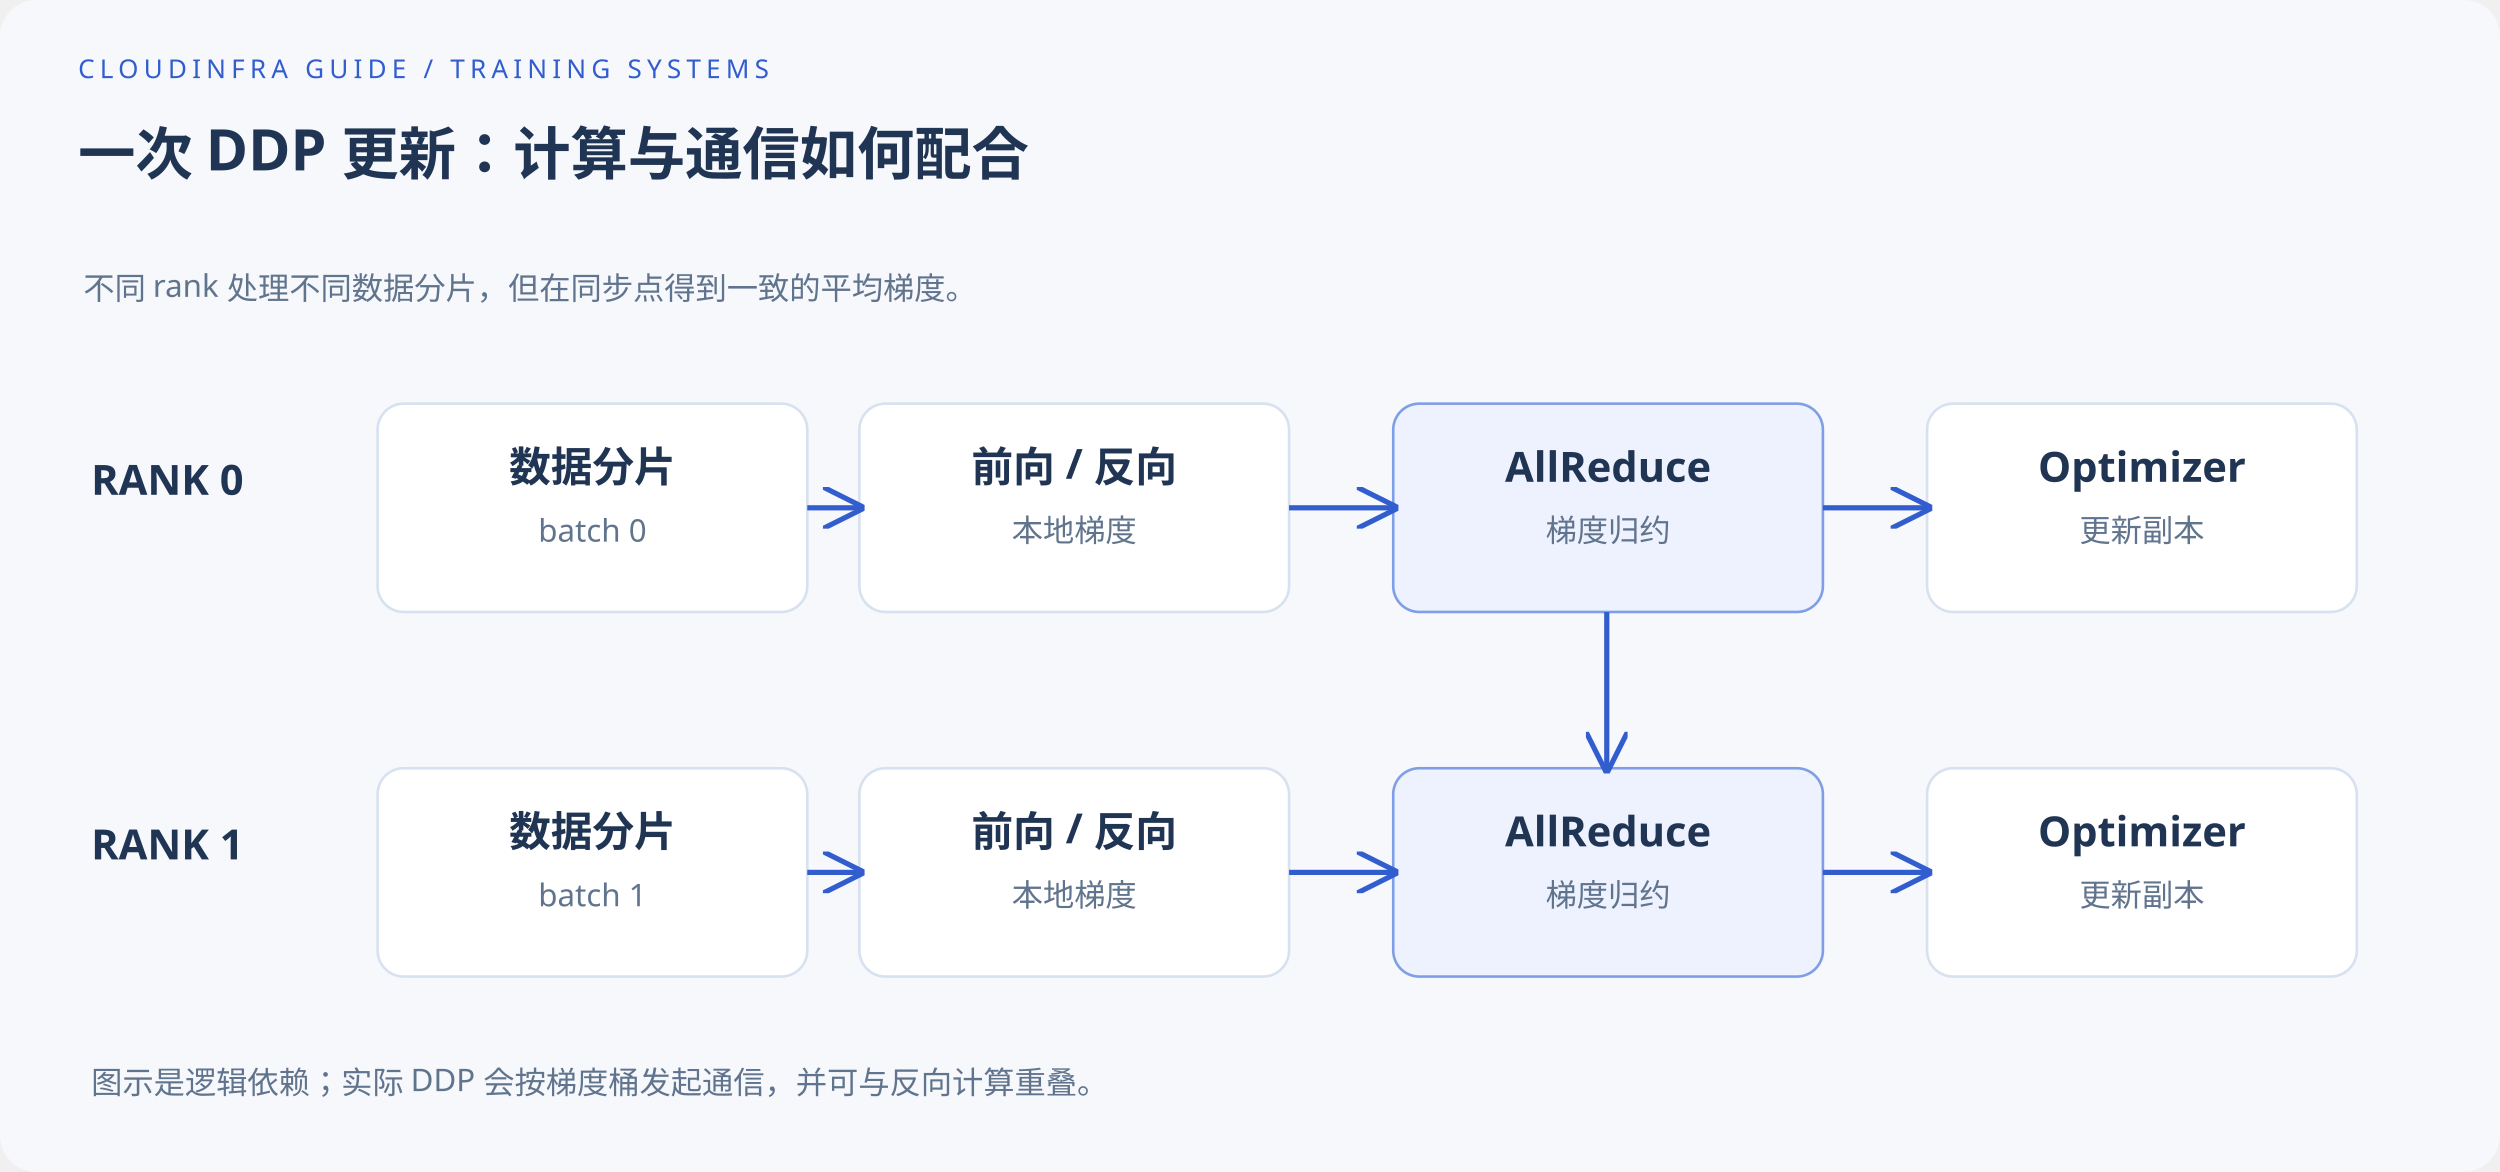
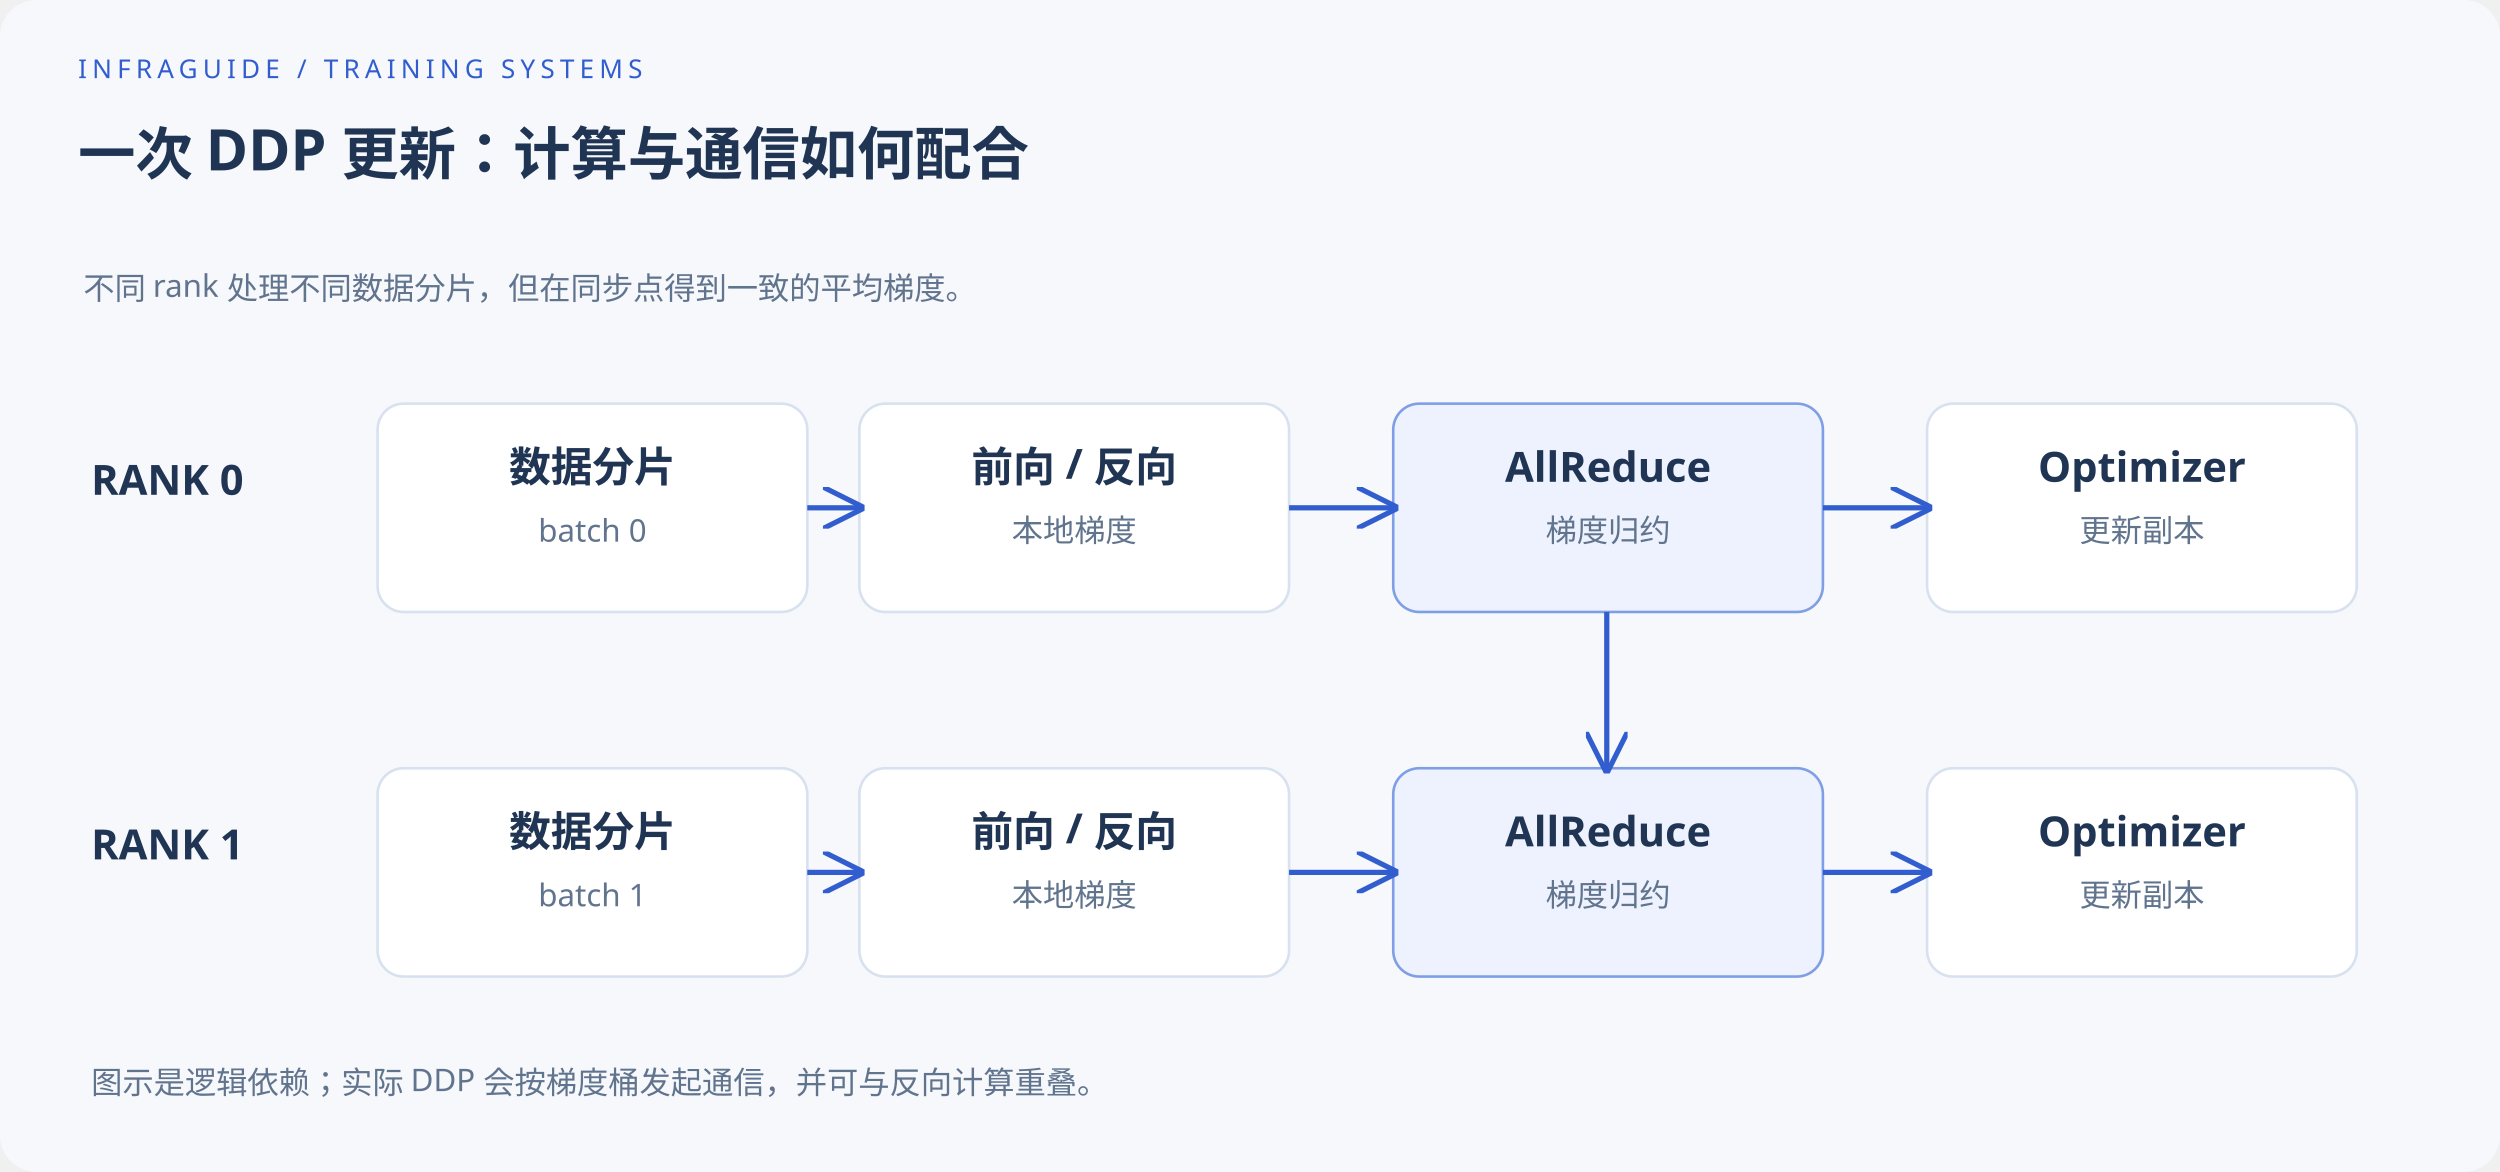
<svg xmlns="http://www.w3.org/2000/svg" viewBox="0 0 960 450" role="img" aria-labelledby="title desc">
  <defs>
    <marker id="arrow" markerWidth="8" markerHeight="8" refX="7" refY="4" orient="auto">
      <path d="M0 0L8 4L0 8" fill="none" stroke="#315dce" />
    </marker>
  </defs>
  <style>text{font-family:'Noto Sans SC','PingFang SC','Microsoft YaHei',sans-serif;fill:#203553}.label{font-size:16px;font-weight:600}.small{font-size:12px;fill:#61748e}.title{font-size:22px;font-weight:700}.eyebrow{font-size:10px;fill:#315dce;letter-spacing:2px}</style>
  <rect width="960" height="450" rx="14" fill="#f6f8fc" />
-   <text x="30" y="30" class="eyebrow">CLOUDINFRA GUIDE / TRAINING SYSTEMS</text>
+   <text x="30" y="30" class="eyebrow">INFRAGUIDE / TRAINING SYSTEMS</text>
  <text x="30" y="67" class="title">一次 DDP 更新：计算与通信如何配合</text>
  <text x="32" y="115" class="small">不同 rank 处理不同数据分片，但在同步点得到一致的平均梯度。</text>
  <text x="35" y="190" class="label">RANK 0</text>
  <rect x="145" y="155" width="165" height="80" rx="10" fill="#ffffff" stroke="#d7e1ef" />
  <text x="227.5" y="185" text-anchor="middle" class="label">数据分片</text>
  <text x="227.5" y="208" text-anchor="middle" class="small">batch 0</text>
  <rect x="330" y="155" width="165" height="80" rx="10" fill="#ffffff" stroke="#d7e1ef" />
  <text x="412.5" y="185" text-anchor="middle" class="label">前向 / 反向</text>
  <text x="412.5" y="208" text-anchor="middle" class="small">本地梯度</text>
  <rect x="535" y="155" width="165" height="80" rx="10" fill="#edf2fe" stroke="#7e9ee5" />
  <text x="617.5" y="185" text-anchor="middle" class="label">AllReduce</text>
  <text x="617.5" y="208" text-anchor="middle" class="small">梯度归约</text>
  <rect x="740" y="155" width="165" height="80" rx="10" fill="#ffffff" stroke="#d7e1ef" />
  <text x="822.5" y="185" text-anchor="middle" class="label">Optimizer</text>
  <text x="822.5" y="208" text-anchor="middle" class="small">更新副本</text>
  <path d="M310 195 L330 195" stroke="#315dce" stroke-width="2" fill="none" marker-end="url(#arrow)" />
  <path d="M495 195 L535 195" stroke="#315dce" stroke-width="2" fill="none" marker-end="url(#arrow)" />
  <path d="M700 195 L740 195" stroke="#315dce" stroke-width="2" fill="none" marker-end="url(#arrow)" />
  <text x="35" y="330" class="label">RANK 1</text>
  <rect x="145" y="295" width="165" height="80" rx="10" fill="#ffffff" stroke="#d7e1ef" />
  <text x="227.5" y="325" text-anchor="middle" class="label">数据分片</text>
  <text x="227.5" y="348" text-anchor="middle" class="small">batch 1</text>
  <rect x="330" y="295" width="165" height="80" rx="10" fill="#ffffff" stroke="#d7e1ef" />
  <text x="412.5" y="325" text-anchor="middle" class="label">前向 / 反向</text>
  <text x="412.5" y="348" text-anchor="middle" class="small">本地梯度</text>
  <rect x="535" y="295" width="165" height="80" rx="10" fill="#edf2fe" stroke="#7e9ee5" />
  <text x="617.5" y="325" text-anchor="middle" class="label">AllReduce</text>
  <text x="617.5" y="348" text-anchor="middle" class="small">梯度归约</text>
  <rect x="740" y="295" width="165" height="80" rx="10" fill="#ffffff" stroke="#d7e1ef" />
  <text x="822.5" y="325" text-anchor="middle" class="label">Optimizer</text>
  <text x="822.5" y="348" text-anchor="middle" class="small">更新副本</text>
  <path d="M310 335 L330 335" stroke="#315dce" stroke-width="2" fill="none" marker-end="url(#arrow)" />
  <path d="M495 335 L535 335" stroke="#315dce" stroke-width="2" fill="none" marker-end="url(#arrow)" />
  <path d="M700 335 L740 335" stroke="#315dce" stroke-width="2" fill="none" marker-end="url(#arrow)" />
  <path d="M617 235 L617 295" stroke="#315dce" stroke-width="2" fill="none" marker-end="url(#arrow)" />
  <text x="35" y="420" class="small">图示是逻辑依赖；实际 DDP 会按梯度桶发起通信，并可与反向计算重叠。</text>
</svg>
